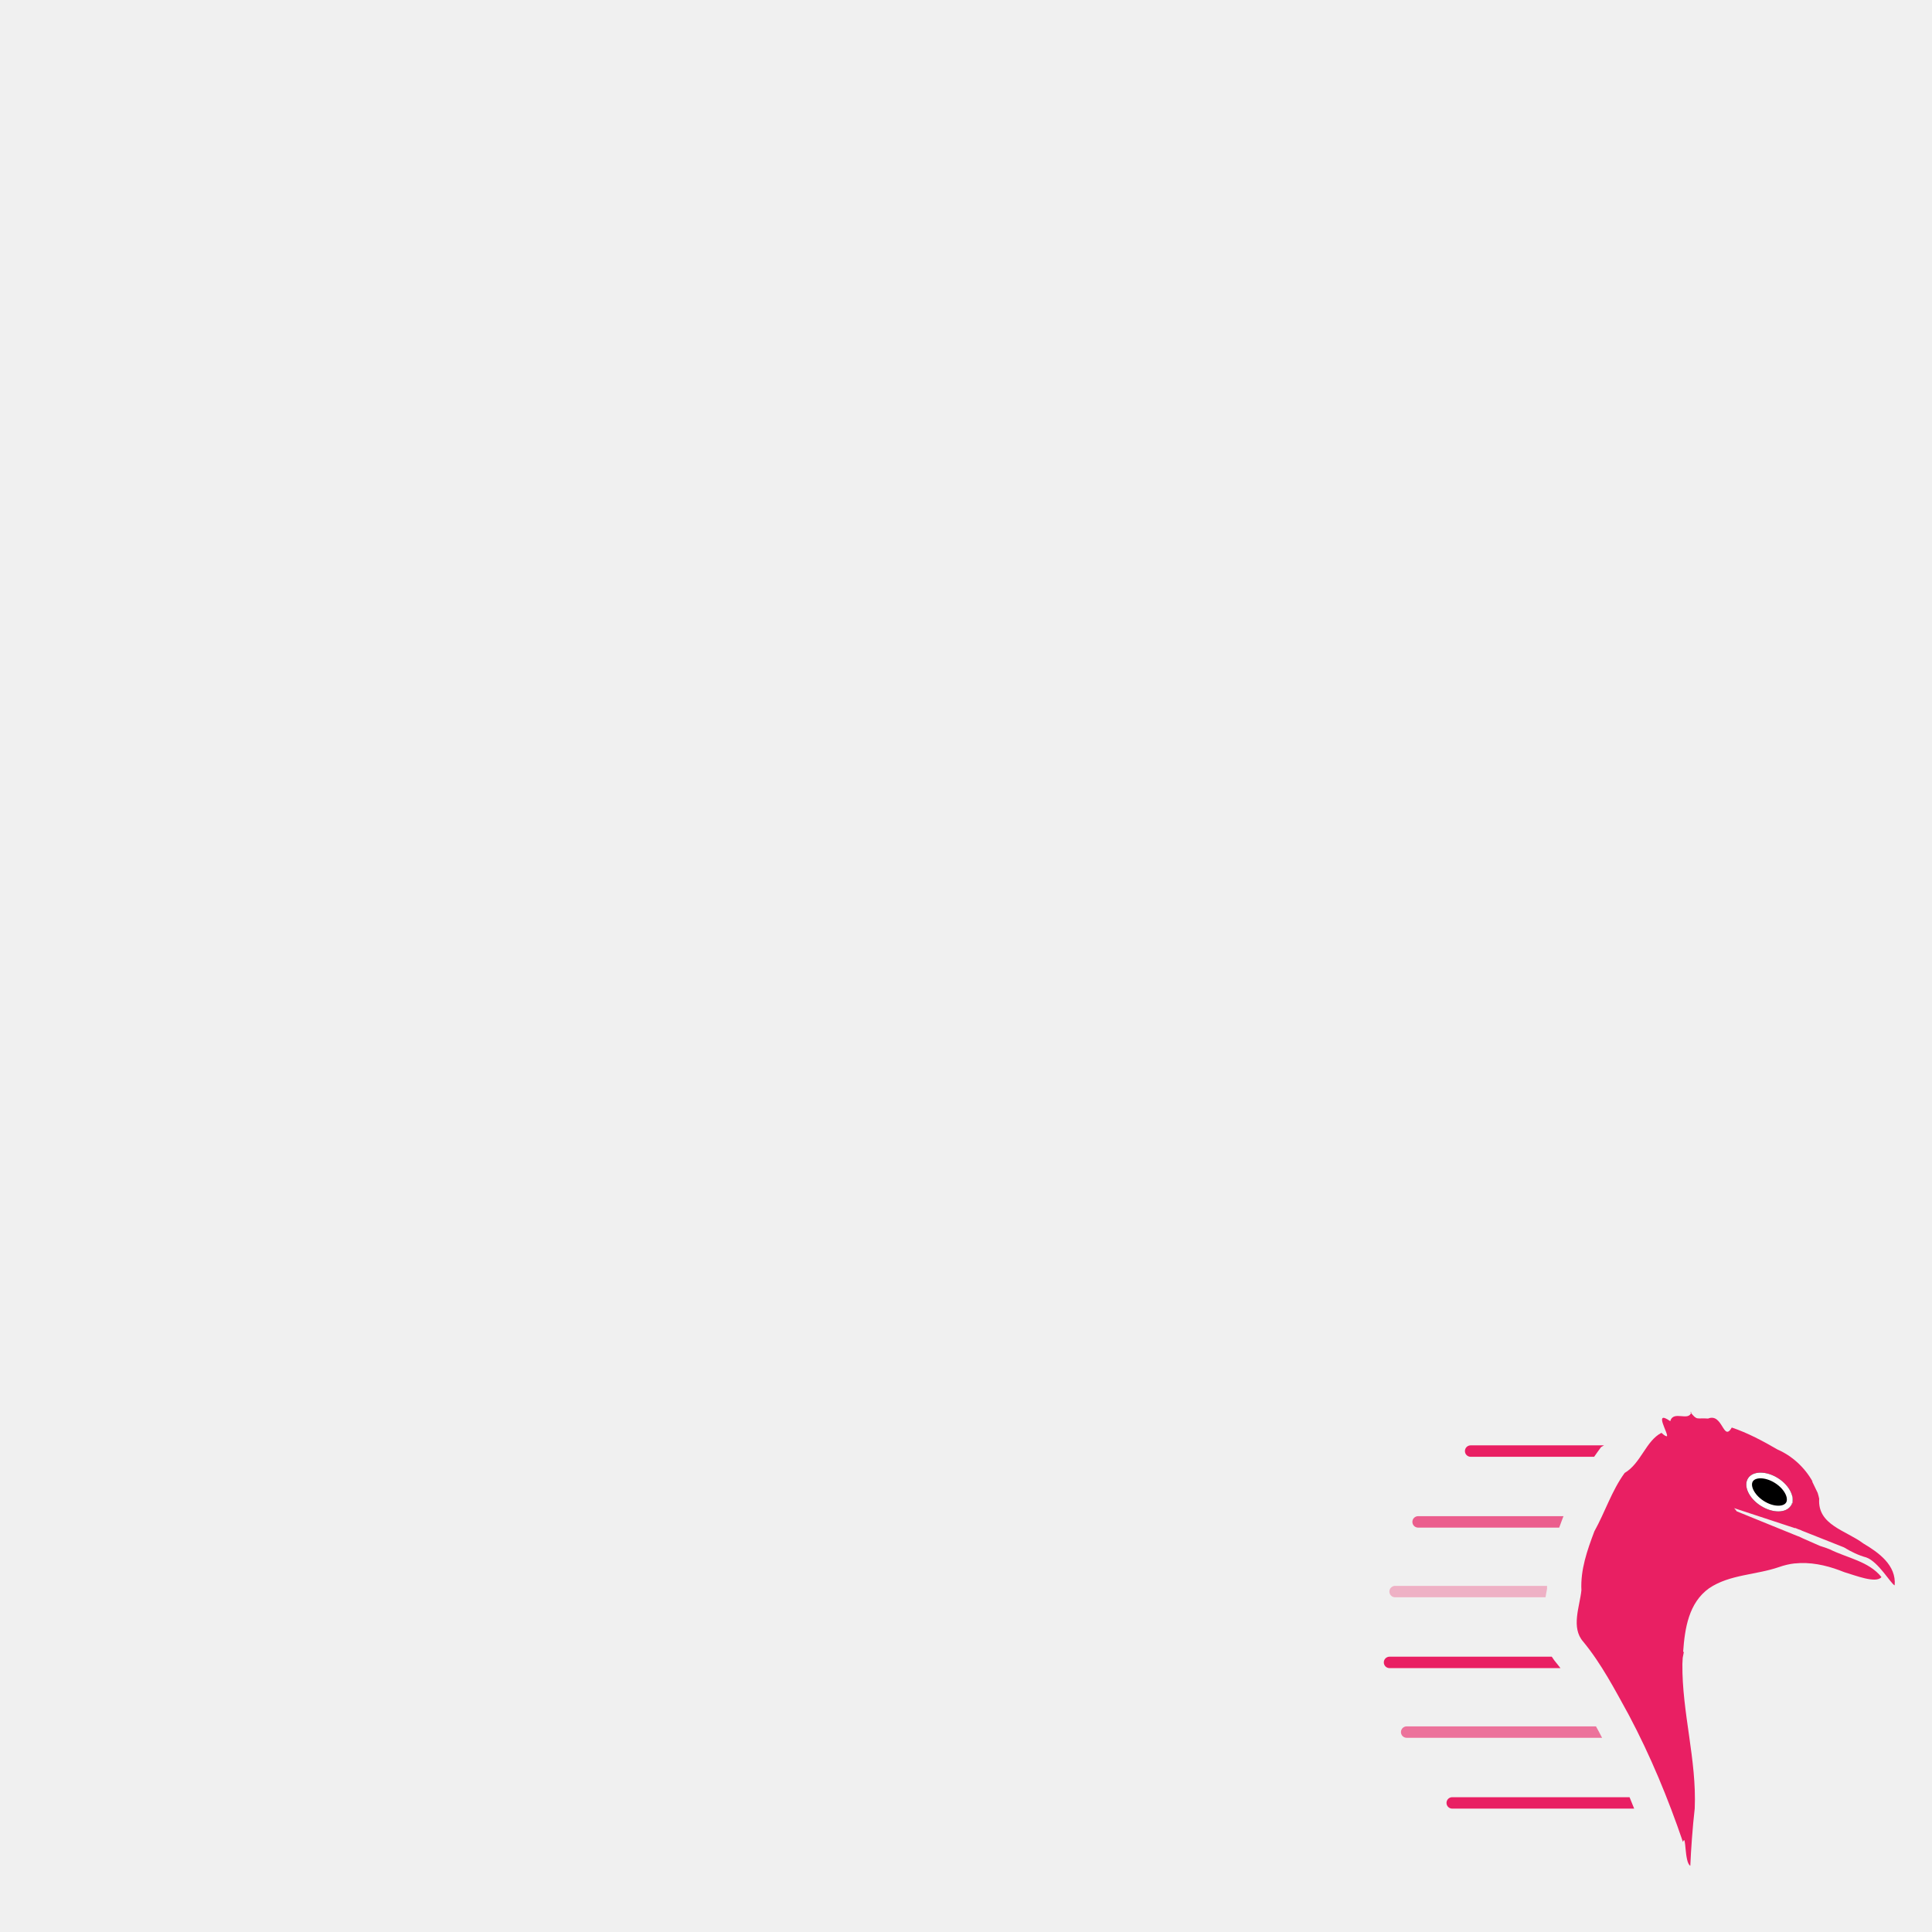
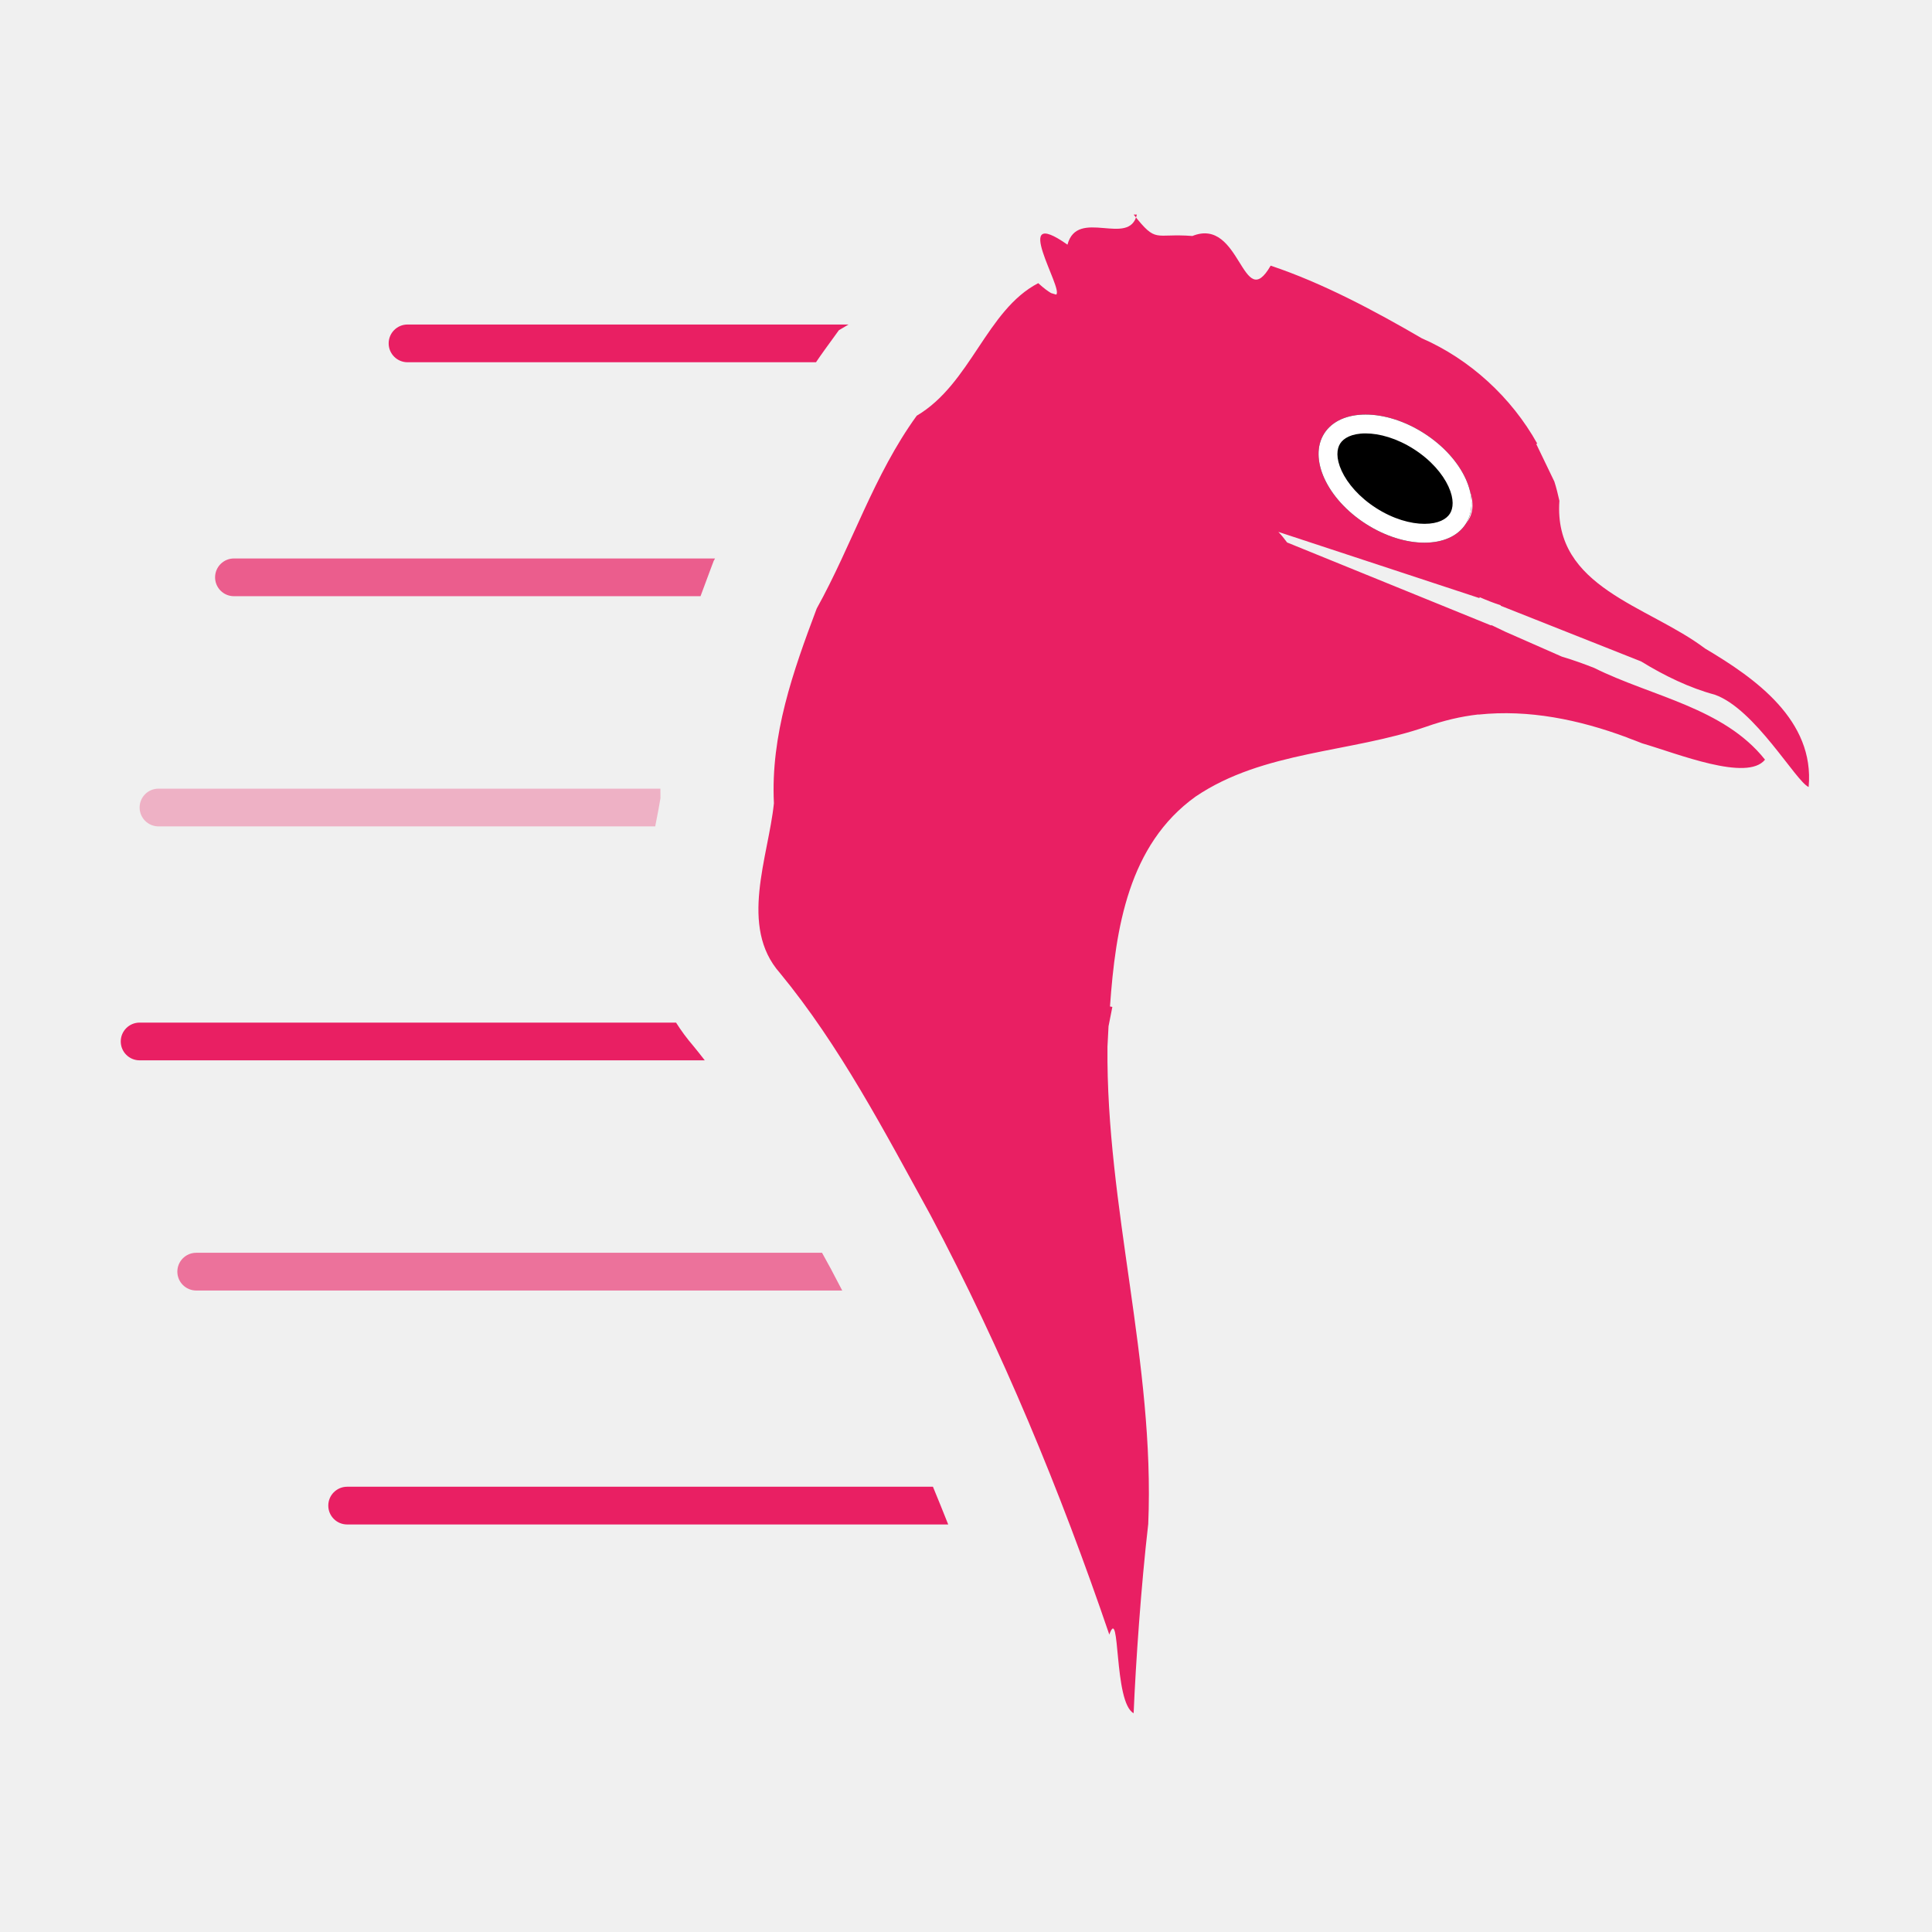
- <svg xmlns="http://www.w3.org/2000/svg" width="512" height="512" fill="none">
-   <path d="M425.077 383.035h-35.382a1.514 1.514 0 0 0 0 3.027h32.77c.235-.346.477-.693.727-1.038l1.108-1.53z" fill="#e91f63" style="stroke-width:.303" />
-   <path d="M414.02 402.627a209.462 209.462 0 0 0-.82 2.205h-37.43a1.514 1.514 0 0 1 0-3.027h38.595l-.109.196z" fill="#e91f63" fill-opacity=".7" style="stroke-width:.303" />
-   <path d="M409.98 420.271h-40.265a1.514 1.514 0 0 0 0 3.028h39.85l.026-.131.01-.045c.187-.955.31-1.593.387-2.094a31.968 31.968 0 0 1-.007-.758z" fill="#e91f63" fill-opacity=".3" style="stroke-width:.303" />
-   <path d="M411.238 439.041H368.2a1.514 1.514 0 0 0 0 3.027h45.341a47.373 47.373 0 0 0-.91-1.146 15.756 15.756 0 0 1-1.394-1.881z" fill="#e91f63" style="stroke-width:.303" />
-   <path d="M422.95 457.508h-50.208a1.514 1.514 0 0 0 0 3.027h51.827a186.596 186.596 0 0 0-.904-1.726 1609.327 1609.327 0 0 1-.715-1.301z" fill="#e91f63" fill-opacity=".6" style="stroke-width:.303" />
-   <path d="M431.847 476.277h-46.995a1.514 1.514 0 0 0 0 3.028h48.221a229.097 229.097 0 0 0-1.226-3.028zm16.36-102.063c-.593 2.65-4.773-.583-5.566 2.416-4.681-3.297-.287 3.569-.907 4.002l-.038-.008-.371-.112c-.231-.138-.56-.362-1.029-.795-4.15 2.15-5.404 8.068-9.75 10.635-3.452 4.765-5.167 10.326-8.025 15.473-1.903 5.057-3.702 10.135-3.432 15.62-.448 4.333-2.816 9.88.477 13.61 4.823 5.852 8.423 12.776 12.089 19.435 5.731 10.793 10.419 22.138 14.341 33.648.902-2.5.33 5.446 1.953 6.309.166-3.997.605-10.315 1.172-15.18.545-12.904-3.392-25.428-3.271-38.289.031-.537.053-1.091.085-1.638l.306-1.557-.19-.037c.447-6.279 1.482-12.972 6.867-16.838 5.451-3.688 12.452-3.51 18.54-5.62 1.357-.48 2.749-.81 4.132-.967.011-.002.027.009.037.007 4.025-.424 8.067.41 11.88 1.827.058.022.127.055.183.076.347.13.723.267 1.065.406 2.831.825 8.41 3.097 9.848 1.309-3.308-4.176-9.096-5.064-13.709-7.362-.74-.291-1.657-.63-2.588-.904l-4.546-2-1.118-.537-.008.038-16.373-6.66a8.317 8.317 0 0 0-.702-.85l16.134 5.314.014-.076c.559.245 1.117.465 1.692.649l-.008.037 11.272 4.47c1.87 1.151 3.912 2.134 5.904 2.666 3.237 1.141 6.5 6.952 7.535 7.408.496-5.346-4.27-8.723-8.309-11.11-4.584-3.468-12.18-4.863-11.687-11.853-.12-.517-.237-1.033-.405-1.545l-1.453-3.014.084-.023c-2.073-3.718-5.411-6.776-9.274-8.459-3.728-2.174-7.956-4.435-12.117-5.823-2.268 3.95-2.379-3.955-6.276-2.38-3.1-.238-2.843.643-4.715-1.719h.257zm19.325 16.692c1.102.187 2.313.634 3.491 1.319 3.128 1.821 4.834 4.704 3.823 6.438-1.01 1.733-4.38 1.65-7.506-.178-3.127-1.828-4.844-4.655-3.83-6.4.632-1.088 2.188-1.49 4.022-1.18z" fill="#e91f63" style="stroke-width:.303" />
-   <path d="M466.591 399.038c3.134 2.005 6.717 2.001 8.003-.009 1.287-2.01-.211-5.265-3.346-7.27-3.134-2.005-6.717-2-8.003.01-1.286 2.01.212 5.264 3.346 7.27z" fill="#000" style="stroke-width:.303" />
-   <path fill-rule="evenodd" clip-rule="evenodd" d="M471.284 399.026c1.137-.001 1.765-.39 2.036-.812.27-.423.36-1.156-.116-2.189-.467-1.015-1.411-2.12-2.772-2.99-1.36-.871-2.76-1.265-3.877-1.264-1.137.001-1.765.39-2.035.813-.27.422-.36 1.155.115 2.188.468 1.015 1.412 2.121 2.772 2.991 1.36.87 2.76 1.264 3.877 1.263zm3.31.003c-1.286 2.01-4.869 2.014-8.003.009-3.134-2.005-4.632-5.26-3.346-7.27 1.286-2.01 4.87-2.015 8.003-.01 3.135 2.005 4.633 5.26 3.346 7.27z" fill="#fff" style="stroke-width:.303" />
+ <svg xmlns="http://www.w3.org/2000/svg" width="512" height="512" viewBox="0 0 512 512" fill="none">
+   <path d="M224.874 86L108 86C105.239 86 103 88.239 103 91C103 93.761 105.239 96 108 96L216.248 96C217.021 94.854 217.82 93.709 218.646 92.57L222.307 87.516L224.874 86Z" fill="#E91F63" />
+   <path d="M188.353 150.716C187.484 153.025 186.569 155.457 185.644 158L62 158C59.239 158 57 155.761 57 153C57 150.239 59.239 148 62 148L189.491 148L189.131 148.649L188.353 150.716Z" fill="#E91F63" fill-opacity="0.7" />
+   <path d="M175.008 209L42 209C39.239 209 37 211.239 37 214C37 216.761 39.239 219 42 219L173.636 219C173.665 218.854 173.693 218.709 173.721 218.567L173.751 218.418C174.371 215.263 174.778 213.158 175.031 211.502C175.013 210.665 175.006 209.831 175.008 209Z" fill="#E91F63" fill-opacity="0.3" />
+   <path d="M179.159 271L37 271C34.239 271 32 273.239 32 276C32 278.761 34.239 281 37 281L186.772 281C185.787 279.72 184.785 278.458 183.765 277.214C182.01 275.178 180.484 273.1 179.159 271Z" fill="#E91F63" />
+   <path d="M217.848 332L52 332C49.239 332 47 334.239 47 337C47 339.761 49.239 342 52 342L223.195 342C222.209 340.094 221.214 338.193 220.209 336.299C219.414 334.853 218.627 333.42 217.848 332Z" fill="#E91F63" fill-opacity="0.6" />
+   <path d="M247.238 394L92 394C89.239 394 87 396.239 87 399C87 401.761 89.239 404 92 404L251.287 404C249.96 400.655 248.611 397.322 247.238 394Z" fill="#E91F63" />
+   <path d="M301.28 56.863C299.318 65.615 285.51 54.937 282.892 64.841C267.428 53.95 281.943 76.63 279.897 78.063L279.771 78.038L278.543 77.666C277.781 77.212 276.692 76.471 275.146 75.04C261.437 82.145 257.294 101.692 242.939 110.172C231.535 125.91 225.872 144.281 216.431 161.282C210.144 177.987 204.203 194.759 205.095 212.877C203.615 227.19 195.791 245.512 206.671 257.836C222.6 277.164 234.494 300.036 246.601 322.033C265.533 357.684 281.018 395.159 293.975 433.179C296.954 424.92 295.063 451.169 300.426 454.02C300.974 440.817 302.423 419.947 304.295 403.875C306.098 361.251 293.092 319.883 293.49 277.4C293.595 275.626 293.666 273.796 293.771 271.989L294.784 266.847L294.158 266.724C295.631 245.983 299.051 223.874 316.839 211.104C334.845 198.92 357.971 199.511 378.079 192.54C382.564 190.957 387.16 189.864 391.728 189.345C391.766 189.34 391.817 189.375 391.853 189.369C405.147 187.97 418.5 190.725 431.097 195.406C431.284 195.476 431.513 195.585 431.699 195.655C432.845 196.086 434.087 196.538 435.215 196.998C444.568 199.721 462.994 207.227 467.746 201.32C456.818 187.525 437.7 184.594 422.463 177.002C420.019 176.041 416.989 174.923 413.913 174.016L398.899 167.408L395.205 165.637L395.18 165.762L341.096 143.759C340.365 142.772 339.556 141.749 338.778 140.957L392.07 158.507L392.119 158.255C393.963 159.065 395.806 159.791 397.706 160.399L397.681 160.524L434.915 175.286C441.092 179.09 447.838 182.338 454.419 184.094C465.109 187.864 475.891 207.059 479.308 208.566C480.947 190.905 465.205 179.751 451.862 171.865C436.718 160.411 411.63 155.803 413.257 132.714C412.859 131.005 412.473 129.301 411.917 127.61L407.119 117.652L407.395 117.576C400.55 105.295 389.521 95.195 376.763 89.635C364.449 82.453 350.481 74.986 336.738 70.401C329.245 83.447 328.88 57.337 316.005 62.537C305.769 61.752 306.614 64.664 300.432 56.861L301.28 56.863ZM365.111 111.998C368.753 112.616 372.751 114.095 376.645 116.356C386.977 122.372 392.612 131.895 389.272 137.621C385.933 143.347 374.804 143.075 364.477 137.035C354.15 130.995 348.478 121.657 351.826 115.891C353.914 112.3 359.054 110.972 365.111 111.998Z" fill="#E91F63" />
+   <path d="M362.004 138.862C372.357 145.485 384.193 145.472 388.441 138.832C392.69 132.193 387.741 121.44 377.388 114.817C367.035 108.193 355.199 108.207 350.951 114.846C346.703 121.486 351.652 132.238 362.004 138.862Z" fill="black" />
+   <path fill-rule="evenodd" clip-rule="evenodd" d="M377.507 138.821C381.263 138.817 383.336 137.534 384.23 136.138C385.123 134.742 385.419 132.322 383.848 128.909C382.305 125.556 379.186 121.903 374.693 119.029C370.201 116.154 365.577 114.854 361.886 114.858C358.129 114.862 356.056 116.145 355.163 117.541C354.269 118.937 353.974 121.357 355.544 124.77C357.088 128.123 360.206 131.776 364.699 134.65C369.192 137.525 373.815 138.825 377.507 138.821ZM388.441 138.832C384.193 145.472 372.357 145.485 362.004 138.862C351.652 132.238 346.703 121.486 350.951 114.846C355.199 108.207 367.035 108.193 377.388 114.817C387.741 121.44 392.69 132.193 388.441 138.832Z" fill="white" />
</svg>
